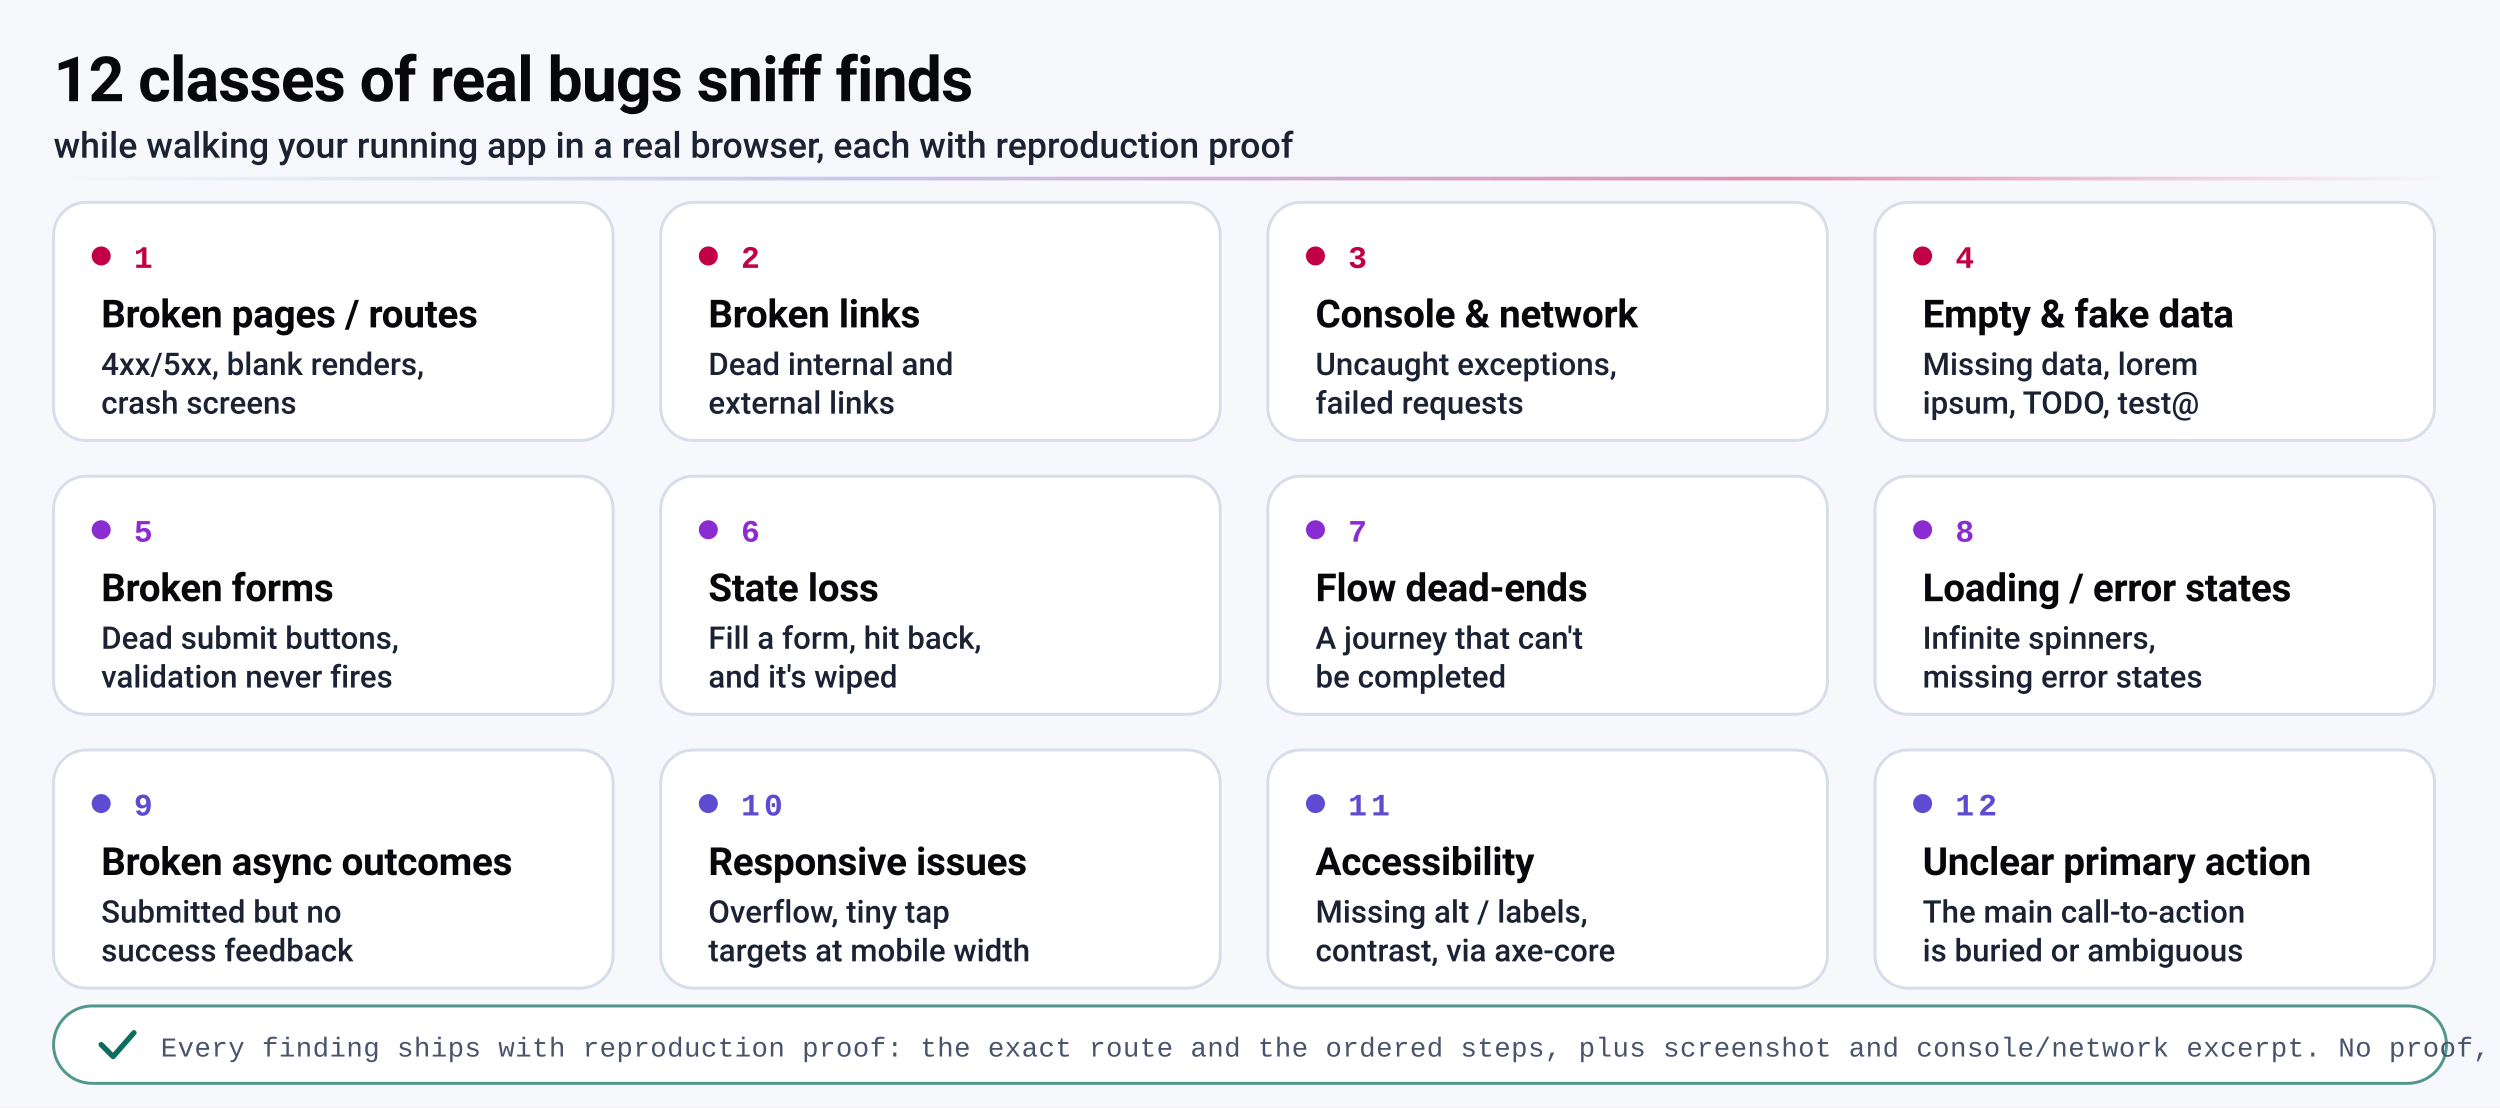
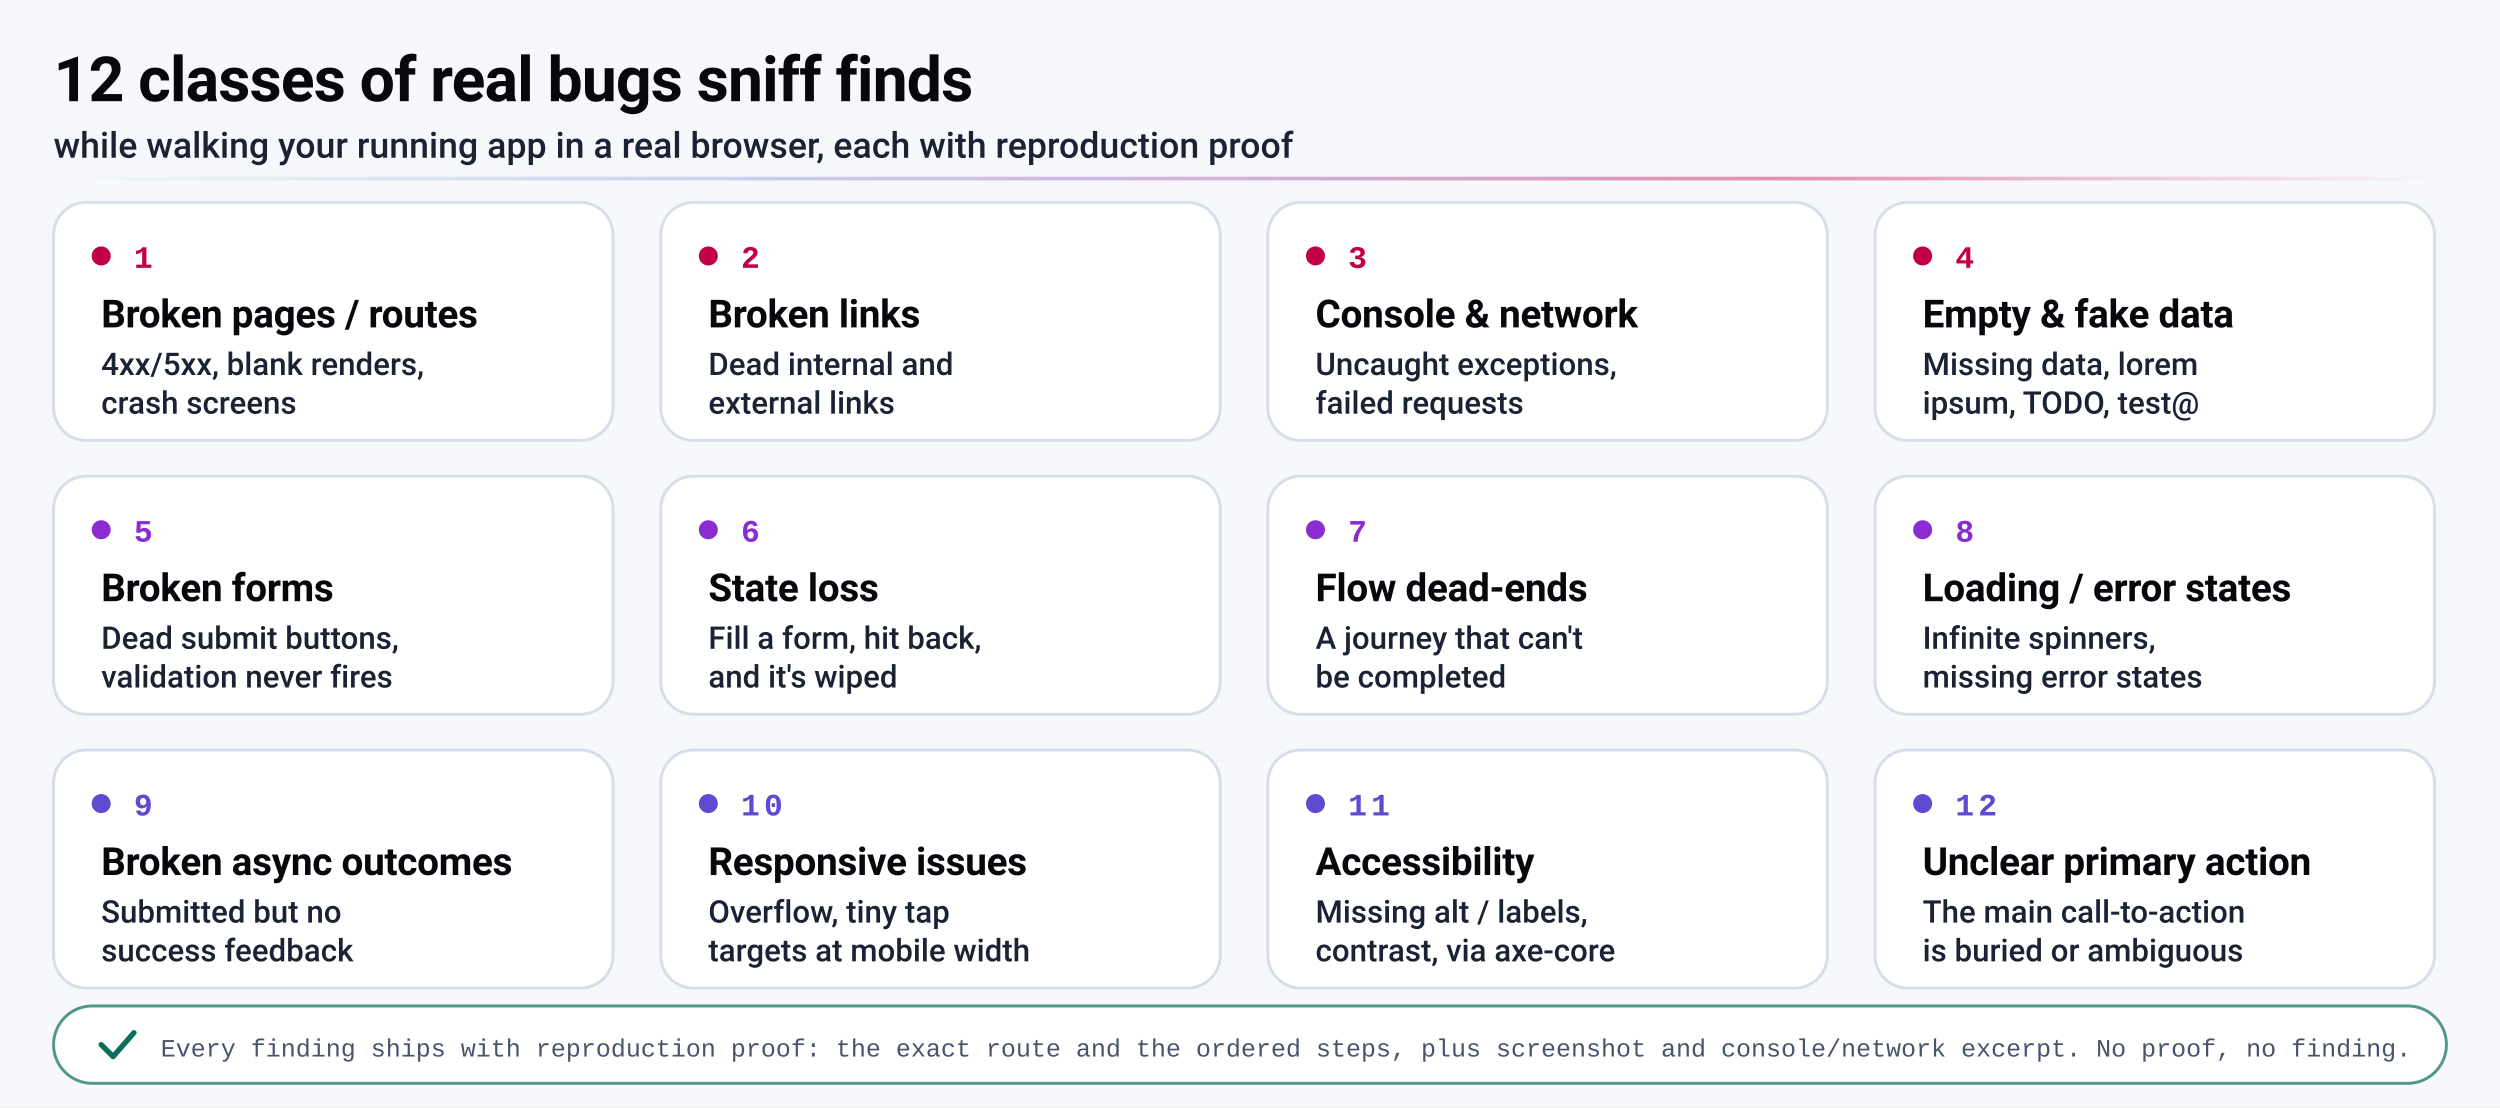
<svg xmlns="http://www.w3.org/2000/svg" viewBox="0 0 840 372" fill="none" role="img" aria-label="The 12 classes of real bugs sniff finds while walking your running app">
  <defs>
    <linearGradient id="brand" x1="0" y1="0" x2="1" y2="0.25" gradientUnits="objectBoundingBox">
      <stop class="v2d1" offset="0%" stop-color="#C10045" />
      <stop class="v2d2" offset="100%" stop-color="#8A2CD1" />
    </linearGradient>
    <linearGradient id="topline" gradientUnits="userSpaceOnUse" x1="18" y1="60" x2="822" y2="60">
      <stop offset="0%" stop-color="#006A80" stop-opacity="0" />
      <stop offset="32%" stop-color="#5D4BD1" stop-opacity="0.28" />
      <stop offset="72%" stop-color="#C10045" stop-opacity="0.42" />
      <stop offset="100%" stop-color="#C10045" stop-opacity="0" />
    </linearGradient>
  </defs>
  <style>
    .disp { font-family: system-ui, -apple-system, 'Segoe UI', Roboto, 'Helvetica Neue', Arial, sans-serif; }
    .mono { font-family: ui-monospace, SFMono-Regular, 'SF Mono', Menlo, Consolas, 'Liberation Mono', monospace; }
    .h1   { font-size: 21px; font-weight: 700; letter-spacing: -0.3px; fill: #07070C; }
    .h2   { font-size: 12px; font-weight: 500; fill: #1A2233; }
    .num  { font-size: 10.5px; font-weight: 600; letter-spacing: 1.4px; }
    .ct   { font-size: 13px; font-weight: 700; letter-spacing: -0.1px; fill: #07070C; }
    .cd   { font-size: 10.5px; font-weight: 500; fill: #1A2233; }
-     .foot { font-size: 9.2px; letter-spacing: 0.15px; fill: #48546B; }
+     .foot { font-size: 8.4px; letter-spacing: 0px; fill: #48546B; }

    @keyframes pip { 0%,100% { opacity: 0.45; } 50% { opacity: 1; } }
    .p1  { animation: pip 5s ease-in-out infinite 0.0s; }
    .p2  { animation: pip 5s ease-in-out infinite 0.18s; }
    .p3  { animation: pip 5s ease-in-out infinite 0.36s; }
    .p4  { animation: pip 5s ease-in-out infinite 0.54s; }
    .p5  { animation: pip 5s ease-in-out infinite 0.72s; }
    .p6  { animation: pip 5s ease-in-out infinite 0.9s; }
    .p7  { animation: pip 5s ease-in-out infinite 1.08s; }
    .p8  { animation: pip 5s ease-in-out infinite 1.26s; }
    .p9  { animation: pip 5s ease-in-out infinite 1.44s; }
    .p10 { animation: pip 5s ease-in-out infinite 1.62s; }
    .p11 { animation: pip 5s ease-in-out infinite 1.8s; }
    .p12 { animation: pip 5s ease-in-out infinite 1.98s; }

    @keyframes rise { from { opacity: 0; transform: translateY(6px); } to { opacity: 1; transform: translateY(0); } }
    .c1  { animation: rise 0.6s ease-out 0.25s both; }
    .c2  { animation: rise 0.6s ease-out 0.36s both; }
    .c3  { animation: rise 0.6s ease-out 0.47s both; }
    .c4  { animation: rise 0.6s ease-out 0.58s both; }
    .c5  { animation: rise 0.6s ease-out 0.69s both; }
    .c6  { animation: rise 0.6s ease-out 0.8s both; }
    .c7  { animation: rise 0.6s ease-out 0.91s both; }
    .c8  { animation: rise 0.6s ease-out 1.02s both; }
    .c9  { animation: rise 0.6s ease-out 1.13s both; }
    .c10 { animation: rise 0.6s ease-out 1.24s both; }
    .c11 { animation: rise 0.6s ease-out 1.35s both; }
    .c12 { animation: rise 0.6s ease-out 1.46s both; }
    .cf  { animation: rise 0.6s ease-out 1.75s both; }

    @media (prefers-reduced-motion: reduce) { * { animation: none !important; } }
      @keyframes v2-d1 { 0%,100% { stop-color:#EB0054; } 50% { stop-color:#A836FF; } }
    .v2d1 { animation: v2-d1 16s ease-in-out infinite; }
    @keyframes v2-d2 { 0%,100% { stop-color:#A836FF; } 50% { stop-color:#EB0054; } }
    .v2d2 { animation: v2-d2 16s ease-in-out infinite; }
  </style>
  <rect width="840" height="372" fill="#F7F8FB" />
  <text class="disp h1" x="18" y="34">12 classes of real bugs sniff finds</text>
  <text class="disp h2" x="18" y="53">while walking your running app in a real browser, each with reproduction proof</text>
  <line x1="18" y1="60" x2="822" y2="60" stroke="url(#topline)" stroke-width="1.25" />
  <g class="c1">
    <rect x="18" y="68" width="188" height="80" rx="11" fill="#FFFFFF" stroke="#D8DEE9" stroke-width="1" />
    <circle class="p1" cx="34" cy="86" r="3.2" fill="#C10045" />
    <text class="mono num" x="45" y="90" fill="#C10045">1</text>
    <text class="disp ct" x="34" y="110">Broken pages / routes</text>
    <text class="disp cd" x="34" y="126">4xx/5xx, blank renders,</text>
    <text class="disp cd" x="34" y="139">crash screens</text>
  </g>
  <g class="c2">
    <rect x="222" y="68" width="188" height="80" rx="11" fill="#FFFFFF" stroke="#D8DEE9" stroke-width="1" />
    <circle class="p2" cx="238" cy="86" r="3.2" fill="#C10045" />
    <text class="mono num" x="249" y="90" fill="#C10045">2</text>
    <text class="disp ct" x="238" y="110">Broken links</text>
    <text class="disp cd" x="238" y="126">Dead internal and</text>
    <text class="disp cd" x="238" y="139">external links</text>
  </g>
  <g class="c3">
    <rect x="426" y="68" width="188" height="80" rx="11" fill="#FFFFFF" stroke="#D8DEE9" stroke-width="1" />
    <circle class="p3" cx="442" cy="86" r="3.2" fill="#C10045" />
    <text class="mono num" x="453" y="90" fill="#C10045">3</text>
    <text class="disp ct" x="442" y="110">Console &amp; network</text>
    <text class="disp cd" x="442" y="126">Uncaught exceptions,</text>
    <text class="disp cd" x="442" y="139">failed requests</text>
  </g>
  <g class="c4">
    <rect x="630" y="68" width="188" height="80" rx="11" fill="#FFFFFF" stroke="#D8DEE9" stroke-width="1" />
    <circle class="p4" cx="646" cy="86" r="3.2" fill="#C10045" />
    <text class="mono num" x="657" y="90" fill="#C10045">4</text>
    <text class="disp ct" x="646" y="110">Empty &amp; fake data</text>
    <text class="disp cd" x="646" y="126">Missing data, lorem</text>
    <text class="disp cd" x="646" y="139">ipsum, TODO, test@</text>
  </g>
  <g class="c5">
    <rect x="18" y="160" width="188" height="80" rx="11" fill="#FFFFFF" stroke="#D8DEE9" stroke-width="1" />
    <circle class="p5" cx="34" cy="178" r="3.2" fill="#8A2CD1" />
    <text class="mono num" x="45" y="182" fill="#8A2CD1">5</text>
    <text class="disp ct" x="34" y="202">Broken forms</text>
    <text class="disp cd" x="34" y="218">Dead submit buttons,</text>
    <text class="disp cd" x="34" y="231">validation never fires</text>
  </g>
  <g class="c6">
    <rect x="222" y="160" width="188" height="80" rx="11" fill="#FFFFFF" stroke="#D8DEE9" stroke-width="1" />
    <circle class="p6" cx="238" cy="178" r="3.2" fill="#8A2CD1" />
    <text class="mono num" x="249" y="182" fill="#8A2CD1">6</text>
    <text class="disp ct" x="238" y="202">State loss</text>
    <text class="disp cd" x="238" y="218">Fill a form, hit back,</text>
    <text class="disp cd" x="238" y="231">and it's wiped</text>
  </g>
  <g class="c7">
    <rect x="426" y="160" width="188" height="80" rx="11" fill="#FFFFFF" stroke="#D8DEE9" stroke-width="1" />
    <circle class="p7" cx="442" cy="178" r="3.2" fill="#8A2CD1" />
    <text class="mono num" x="453" y="182" fill="#8A2CD1">7</text>
    <text class="disp ct" x="442" y="202">Flow dead-ends</text>
    <text class="disp cd" x="442" y="218">A journey that can't</text>
    <text class="disp cd" x="442" y="231">be completed</text>
  </g>
  <g class="c8">
    <rect x="630" y="160" width="188" height="80" rx="11" fill="#FFFFFF" stroke="#D8DEE9" stroke-width="1" />
    <circle class="p8" cx="646" cy="178" r="3.2" fill="#8A2CD1" />
    <text class="mono num" x="657" y="182" fill="#8A2CD1">8</text>
    <text class="disp ct" x="646" y="202">Loading / error states</text>
    <text class="disp cd" x="646" y="218">Infinite spinners,</text>
    <text class="disp cd" x="646" y="231">missing error states</text>
  </g>
  <g class="c9">
    <rect x="18" y="252" width="188" height="80" rx="11" fill="#FFFFFF" stroke="#D8DEE9" stroke-width="1" />
    <circle class="p9" cx="34" cy="270" r="3.2" fill="#5D4BD1" />
    <text class="mono num" x="45" y="274" fill="#5D4BD1">9</text>
    <text class="disp ct" x="34" y="294">Broken async outcomes</text>
    <text class="disp cd" x="34" y="310">Submitted but no</text>
    <text class="disp cd" x="34" y="323">success feedback</text>
  </g>
  <g class="c10">
    <rect x="222" y="252" width="188" height="80" rx="11" fill="#FFFFFF" stroke="#D8DEE9" stroke-width="1" />
    <circle class="p10" cx="238" cy="270" r="3.2" fill="#5D4BD1" />
    <text class="mono num" x="249" y="274" fill="#5D4BD1">10</text>
    <text class="disp ct" x="238" y="294">Responsive issues</text>
    <text class="disp cd" x="238" y="310">Overflow, tiny tap</text>
    <text class="disp cd" x="238" y="323">targets at mobile width</text>
  </g>
  <g class="c11">
    <rect x="426" y="252" width="188" height="80" rx="11" fill="#FFFFFF" stroke="#D8DEE9" stroke-width="1" />
    <circle class="p11" cx="442" cy="270" r="3.2" fill="#5D4BD1" />
    <text class="mono num" x="453" y="274" fill="#5D4BD1">11</text>
    <text class="disp ct" x="442" y="294">Accessibility</text>
    <text class="disp cd" x="442" y="310">Missing alt / labels,</text>
    <text class="disp cd" x="442" y="323">contrast, via axe-core</text>
  </g>
  <g class="c12">
    <rect x="630" y="252" width="188" height="80" rx="11" fill="#FFFFFF" stroke="#D8DEE9" stroke-width="1" />
    <circle class="p12" cx="646" cy="270" r="3.2" fill="#5D4BD1" />
    <text class="mono num" x="657" y="274" fill="#5D4BD1">12</text>
    <text class="disp ct" x="646" y="294">Unclear primary action</text>
    <text class="disp cd" x="646" y="310">The main call-to-action</text>
    <text class="disp cd" x="646" y="323">is buried or ambiguous</text>
  </g>
  <g class="cf">
    <rect x="18" y="338" width="804" height="26" rx="13" fill="#FFFFFF" stroke="#0B6D5D" stroke-opacity="0.7" stroke-width="1" />
    <path d="M34 351 l4 4 l7 -8" stroke="#0B6D5D" stroke-width="1.8" fill="none" stroke-linecap="round" stroke-linejoin="round" />
    <text class="mono foot" x="54" y="355" fill="#0B6D5D">Every finding ships with reproduction proof: the exact route and the ordered steps, plus screenshot and console/network excerpt. No proof, no finding.</text>
  </g>
</svg>
